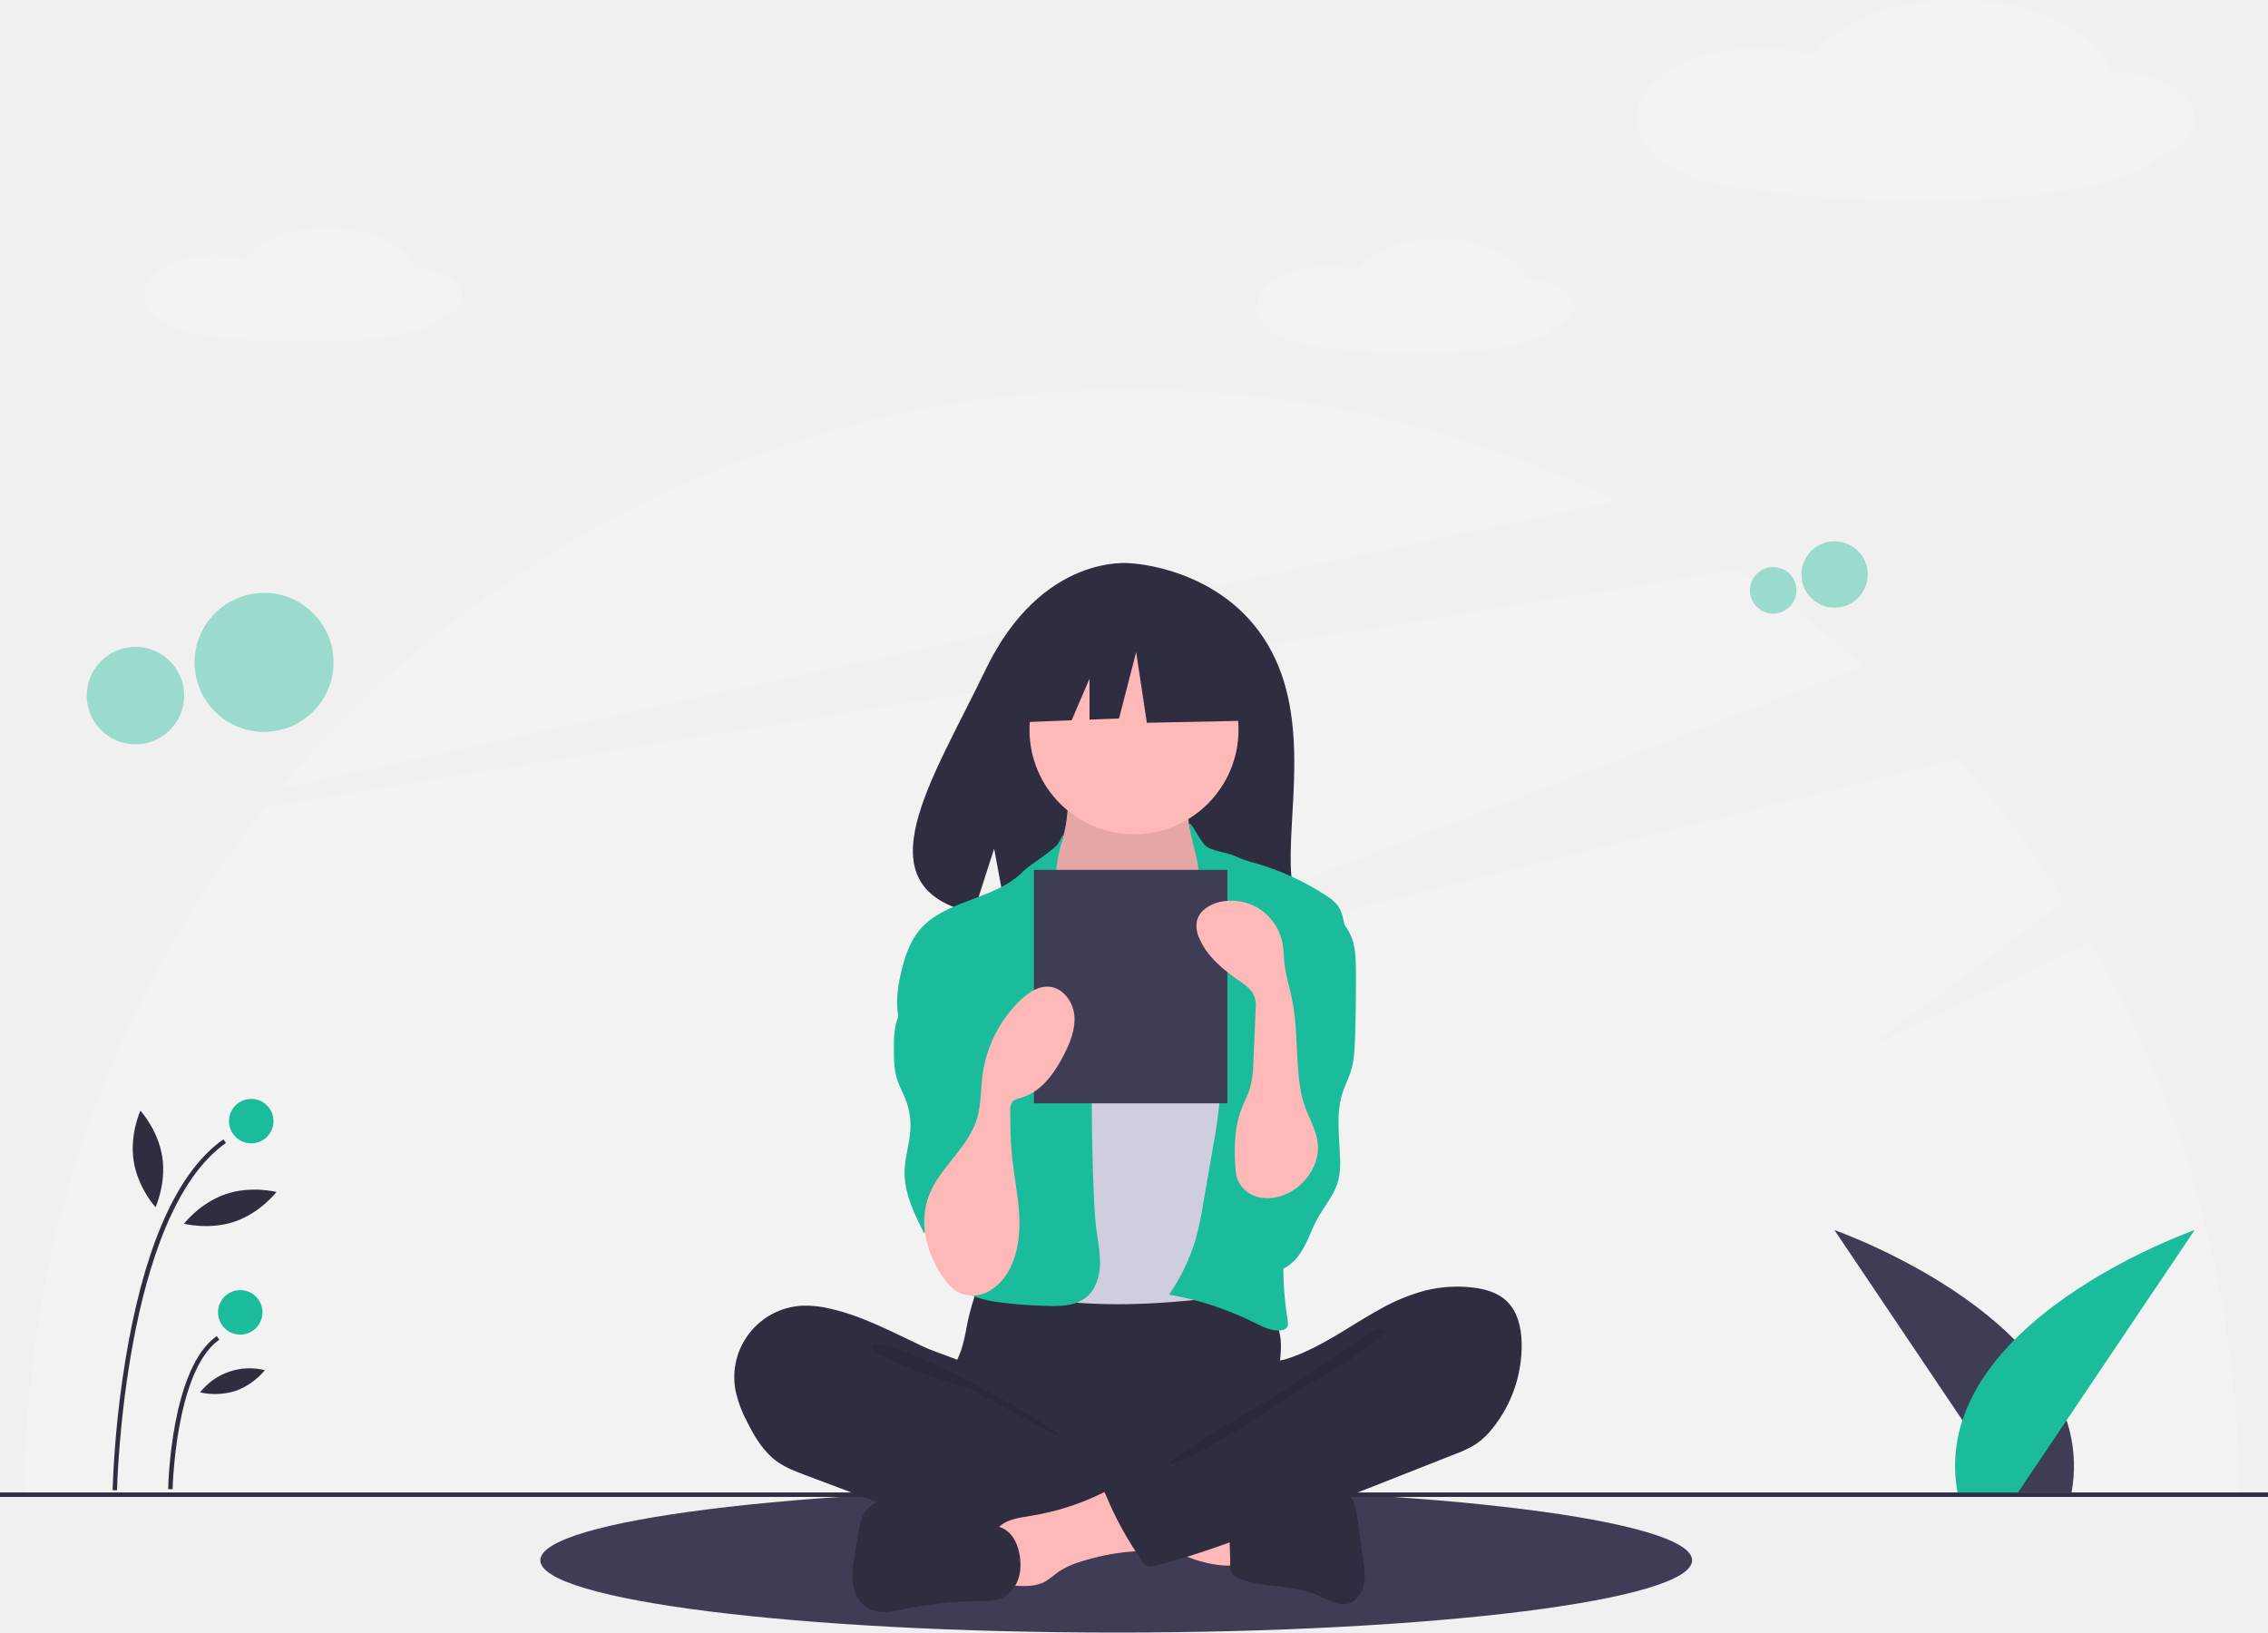
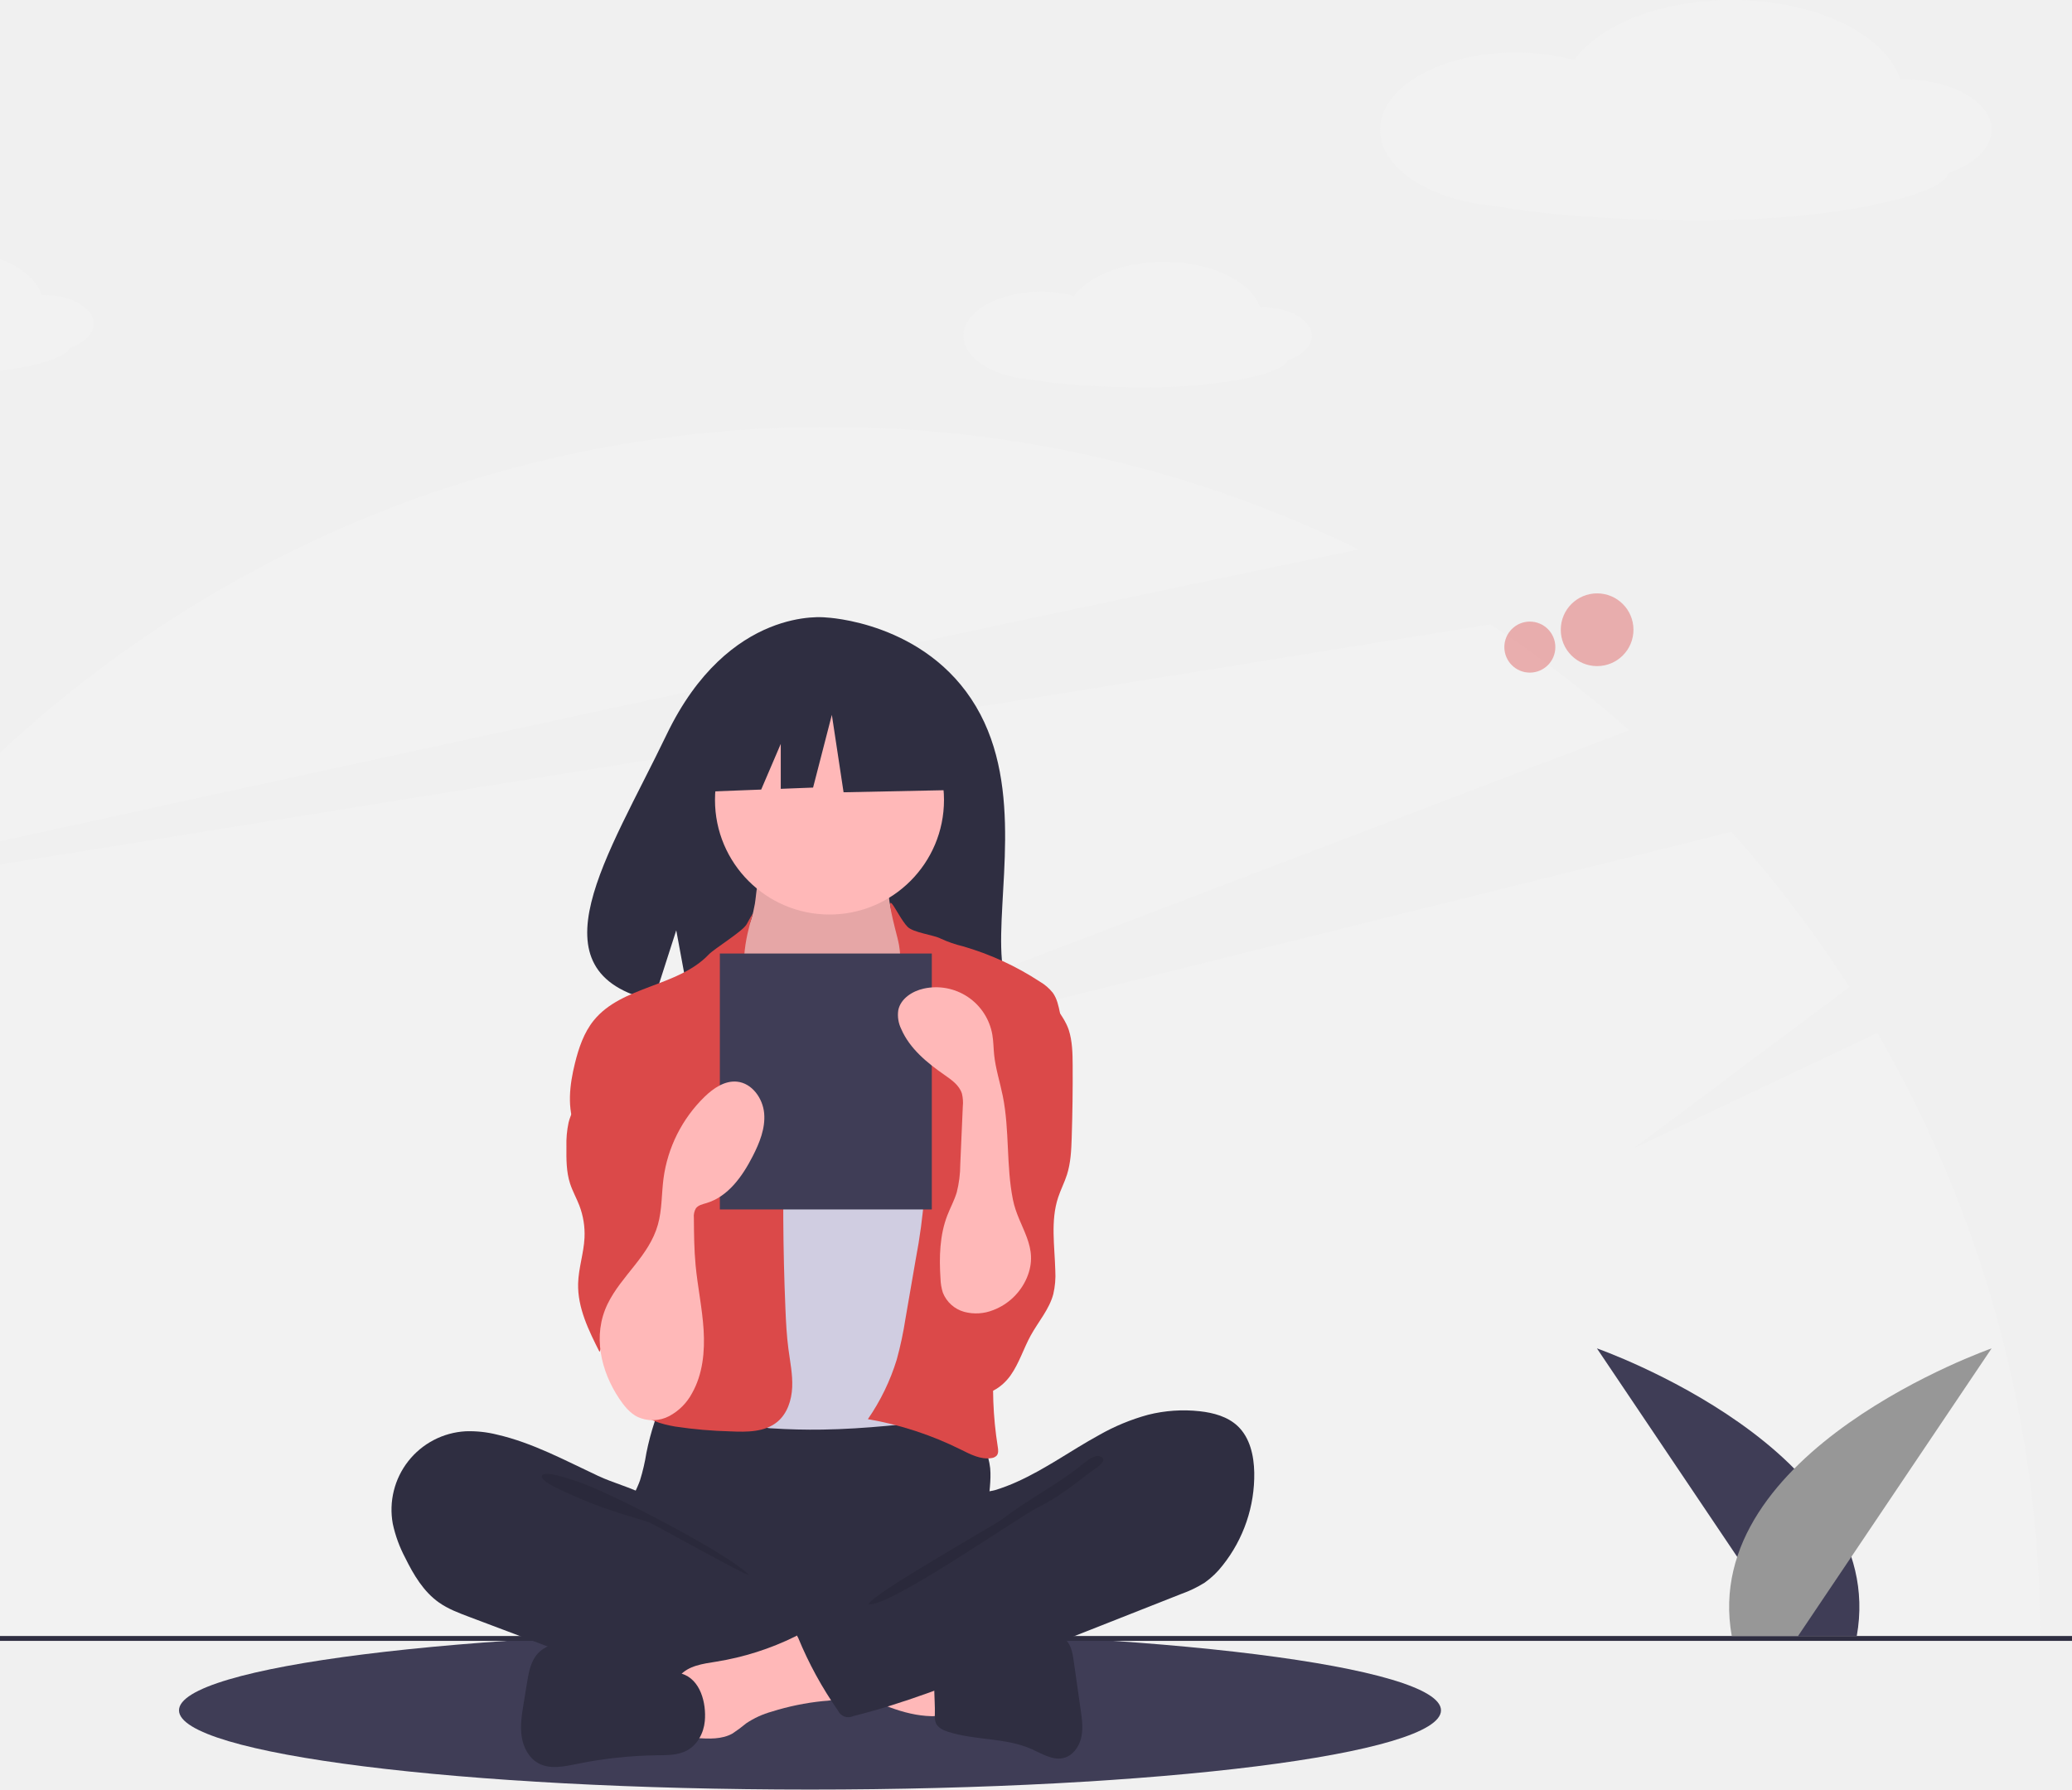
- <svg xmlns="http://www.w3.org/2000/svg" id="a5ea60a6-7e3a-43b2-b481-a6d571d01698" data-name="Layer 1" width="1020" height="734.196" viewBox="0 0 1020 734.196">
-   <ellipse cx="502" cy="701.696" rx="259" ry="32.5" fill="#3f3d56" />
-   <path d="M1030.125,506.711,930,554.098l88.615-66.262a500.057,500.057,0,0,0-48.384-63.668L536,532.098,928.233,382.475a499.98,499.98,0,0,0-56.958-43.414L209.609,445.637a495.88,495.88,0,0,0-108.603,309.461h995.987A495.613,495.613,0,0,0,1030.125,506.711Z" transform="translate(-90 -82.90193)" fill="#f2f2f2" />
-   <path d="M817.123,308.293A495.972,495.972,0,0,0,599,258.098c-153.83,0-291.361,69.753-382.71,179.349C372.716,403.172,645.067,343.841,817.123,308.293Z" transform="translate(-90 -82.90193)" fill="#f2f2f2" />
-   <circle cx="825.08" cy="258.36" r="14.92" fill="#1abc9c" opacity="0.4" />
-   <circle cx="797.466" cy="265.486" r="10.466" fill="#1abc9c" opacity="0.4" />
-   <circle cx="118.752" cy="297.898" r="31.248" fill="#1abc9c" opacity="0.4" />
-   <circle cx="60.92" cy="312.822" r="21.92" fill="#1abc9c" opacity="0.4" />
-   <rect y="671.196" width="1020" height="2" fill="#2f2e41" />
-   <path d="M994.441,754.098,915,636.098s120.307,42,106.654,118Z" transform="translate(-90 -82.90193)" fill="#3f3d56" />
-   <path d="M997.559,754.098l79.441-118s-120.307,42-106.654,118Z" transform="translate(-90 -82.90193)" fill="#1abc9c" />
-   <path d="M298,215.673c0-6.497-9.264-11.764-20.691-11.764-.226,0-.45.006-.674.01-3.447-10.567-19.743-18.57-39.329-18.57-16.664,0-30.946,5.793-36.96,14.03a52.407,52.407,0,0,0-13.619-1.744C169.205,197.635,155,205.711,155,215.673c0,9.049,11.722,16.541,27.004,17.838,11.105,2.03,28.45,3.337,47.945,3.337,33.097,0,57.314-6.313,57.921-11.059C293.934,223.737,298,219.976,298,215.673Z" transform="translate(-90 -82.90193)" fill="#f2f2f2" />
-   <path d="M798,220.673c0-6.497-9.264-11.764-20.691-11.764-.226,0-.45.006-.674.01-3.447-10.567-19.743-18.57-39.329-18.57-16.664,0-30.946,5.793-36.96,14.03a52.407,52.407,0,0,0-13.619-1.744C669.205,202.635,655,210.711,655,220.673c0,9.049,11.722,16.541,27.004,17.838,11.105,2.03,28.45,3.337,47.945,3.337,33.097,0,57.314-6.313,57.921-11.059C793.934,228.737,798,224.976,798,220.673Z" transform="translate(-90 -82.90193)" fill="#f2f2f2" />
-   <path d="M1077,136.128c0-11.404-16.26-20.648-36.318-20.648-.397,0-.79.01-1.184.017-6.051-18.548-34.654-32.595-69.032-32.595-29.249,0-54.318,10.169-64.874,24.626a91.987,91.987,0,0,0-23.904-3.061c-30.756,0-55.688,14.175-55.688,31.66,0,15.884,20.575,29.033,47.398,31.309,19.491,3.564,49.937,5.857,84.155,5.857,58.093,0,100.6-11.082,101.666-19.411C1069.864,150.283,1077,143.681,1077,136.128Z" transform="translate(-90 -82.90193)" fill="#f2f2f2" />
-   <path d="M660.17,372.809c-20.685-34.951-61.607-36.579-61.607-36.579s-39.877-5.099-65.458,48.131c-23.843,49.615-56.75,97.519-5.298,109.133l9.294-28.927,5.756,31.08a201.319,201.319,0,0,0,22.015.376c55.101-1.779,107.577.52,105.888-19.252C668.512,450.487,680.073,406.439,660.17,372.809Z" transform="translate(-90 -82.90193)" fill="#2f2e41" />
-   <path d="M524.869,678.888a81.592,81.592,0,0,1-2.639,11.359c-1.294,3.64-3.293,7.006-4.476,10.683-3.772,11.721,1.457,24.79,9.81,33.838a55.217,55.217,0,0,0,26.921,15.986c7.535,1.895,15.37,2.168,23.135,2.431,21.503.729,43.559,1.382,63.934-5.529a111.082,111.082,0,0,0,18.575-8.438,13.907,13.907,0,0,0,4.82-3.795c1.554-2.212,1.753-5.082,1.739-7.785-.046-9.116-1.894-18.185-1.455-27.29.243-5.043,1.187-10.083.722-15.11a27.876,27.876,0,0,0-21.304-24.012c-5.78-1.241-11.775-.565-17.66.001a450.263,450.263,0,0,1-45.96,2.055c-15.679-.1-31.26-2.493-46.861-2.743-4.614-.074-4.52,1.348-5.989,5.813A108.767,108.767,0,0,0,524.869,678.888Z" transform="translate(-90 -82.90193)" fill="#2f2e41" />
-   <path d="M569.364,453.802c-.753,3.945-1.568,8.034-3.939,11.277-2.728,3.73-7.175,5.861-10.109,9.431-4.417,5.373-4.67,12.934-4.689,19.89-.017,6.408.113,13.242,3.687,18.561,2.319,3.452,5.848,5.872,9.296,8.196,13.4,9.031,27.881,18.223,44.037,18.521,6.694.123,13.872-1.605,18.277-6.648a27.442,27.442,0,0,0,4.425-7.895,104.835,104.835,0,0,0,7.421-31.915c.368-5.157.333-10.464-1.413-15.331-1.963-5.472-5.931-9.975-8.554-15.163a33.757,33.757,0,0,1-3.249-19.976,2.156,2.156,0,0,0-.114-1.448,2.109,2.109,0,0,0-1.738-.704l-32.036-2.306a69.713,69.713,0,0,1-8.895-1.018c-1.727-.351-6.288-2.804-7.935-2.152C570.788,436.331,569.988,450.531,569.364,453.802Z" transform="translate(-90 -82.90193)" fill="#ffb8b8" />
-   <path d="M569.364,453.802c-.753,3.945-1.568,8.034-3.939,11.277-2.728,3.73-7.175,5.861-10.109,9.431-4.417,5.373-4.67,12.934-4.689,19.89-.017,6.408.113,13.242,3.687,18.561,2.319,3.452,5.848,5.872,9.296,8.196,13.4,9.031,27.881,18.223,44.037,18.521,6.694.123,13.872-1.605,18.277-6.648a27.442,27.442,0,0,0,4.425-7.895,104.835,104.835,0,0,0,7.421-31.915c.368-5.157.333-10.464-1.413-15.331-1.963-5.472-5.931-9.975-8.554-15.163a33.757,33.757,0,0,1-3.249-19.976,2.156,2.156,0,0,0-.114-1.448,2.109,2.109,0,0,0-1.738-.704l-32.036-2.306a69.713,69.713,0,0,1-8.895-1.018c-1.727-.351-6.288-2.804-7.935-2.152C570.788,436.331,569.988,450.531,569.364,453.802Z" transform="translate(-90 -82.90193)" opacity="0.1" />
-   <circle cx="510" cy="328.196" r="47" fill="#ffb8b8" />
-   <path d="M575.956,516.367c2.45,2.56,5.045,5.096,8.255,6.597a25.94,25.94,0,0,0,10.313,1.964c8.472.238,17.657-1.314,23.55-7.405,7.597-7.852,7.347-20.515,13.302-29.675a6.61,6.61,0,0,1,1.919-2.099,6.22,6.22,0,0,1,3.264-.75c7.521-.07,14.072,4.808,19.985,9.456,2.649,2.082,5.363,4.24,7.034,7.166a24.287,24.287,0,0,1,2.372,7.264c2.934,14.323,3.884,28.968,4.827,43.558.521,8.059,1.042,16.125,1.003,24.201-.128,26.605-6.312,52.766-12.461,78.651-.792,3.335-1.877,7.063-4.91,8.661a12.107,12.107,0,0,1-4.284,1.046c-17.613,2.069-35.263,4.14-52.996,4.413q-10.38.16-20.751-.503a11.178,11.178,0,0,1-3.496-.609,9.858,9.858,0,0,1-3.811-3.236c-9.592-12.087-10.158-28.797-10.097-44.227q.225-56.588,4.044-113.085c.21-3.109.256-6.884-1.984-9.33C565.07,504.881,570.68,510.852,575.956,516.367Z" transform="translate(-90 -82.90193)" fill="#d0cde1" />
-   <path d="M566,462.098c-1.587,2.873-13.291,10.009-15.55,12.39-12.624,13.306-35.664,12.807-47.209,27.059-4.062,5.014-6.172,11.315-7.725,17.578-2.195,8.859-3.367,18.52.31,26.874,3.539,8.038,10.988,13.594,16.045,20.774,5.553,7.883,8.05,17.455,10.442,26.796,1.767,6.897,3.548,13.965,2.86,21.051-.782,8.057-4.681,15.435-6.983,23.195s-2.699,17.004,2.623,23.103c3.91,4.481,10.044,6.257,15.906,7.256a182.744,182.744,0,0,0,22.672,1.974c6.702.296,14.089.354,19.241-3.943,4.065-3.39,5.832-8.891,6.061-14.179s-.872-10.53-1.561-15.778c-.714-5.44-.989-10.928-1.219-16.411q-1.546-36.898-.422-73.843c.156-5.125.345-10.313-.747-15.323-1.437-6.589-4.998-12.477-7.969-18.531-5.898-12.016-8.687-23.689-7.775-37.044C565.9,461.916,571.649,451.873,566,462.098Z" transform="translate(-90 -82.90193)" fill="#1abc9c" />
-   <path d="M632,463.098c2.418,2.485,10.634,3.304,13.71,4.905a48.036,48.036,0,0,0,9.012,3.12,117,117,0,0,1,31.66,14.531,19.214,19.214,0,0,1,5.294,4.573c1.721,2.394,2.345,5.381,2.929,8.27,1.506,7.46,3.02,15.01,2.681,22.613-.359,8.071-2.79,15.887-5.202,23.597L683.072,573.517c-6.726,21.504-13.495,43.22-15.388,65.672A154.477,154.477,0,0,0,669.071,676.488c.198,1.24.364,2.661-.455,3.613a3.558,3.558,0,0,1-2.207,1.015c-4.349.68-8.558-1.538-12.499-3.5a138.41,138.41,0,0,0-38.155-12.485,88.702,88.702,0,0,0,11.851-24.43,147.852,147.852,0,0,0,3.581-16.801l4.192-24.245a238.239,238.239,0,0,0,3.596-26.811,33.564,33.564,0,0,0-.583-10.1,48.995,48.995,0,0,0-3.829-9.108c-6.909-14.371-10.15-30.77-7.432-46.481,1.19-6.876,3.501-13.761,2.537-20.672-.927-6.645.036-11.809-1.668-18.385C621,441.098,627.451,458.423,632,463.098Z" transform="translate(-90 -82.90193)" fill="#1abc9c" />
-   <path d="M503.121,524.268c-3.15,6.536-8.415,12.104-10.207,19.134a41.802,41.802,0,0,0-.89,10c-.042,5.06-.07,10.222,1.484,15.037,1,3.1,2.628,5.959,3.8,8.999a32.628,32.628,0,0,1,2.137,13.331c-.316,6.296-2.455,12.407-2.622,18.708-.263,9.909,4.32,19.225,8.793,28.071a20.636,20.636,0,0,1,29.996-9.82c1.18-1.09,1.306-2.879,1.352-4.484q.496-17.244.957-34.49c.484-17.781.945-35.799-3.145-53.11-1.847-7.816-4.72-15.601-9.988-21.664-2.774-3.192-12.19-11.6-16.743-8.024-2.048,1.608-1.569,5.986-1.894,8.202A34.798,34.798,0,0,1,503.121,524.268Z" transform="translate(-90 -82.90193)" fill="#1abc9c" />
-   <path d="M698.206,505.434c1.49,4.639,1.579,9.595,1.608,14.467q.091,14.907-.395,29.811c-.166,5.086-.394,10.243-1.936,15.093-1.017,3.198-2.587,6.198-3.637,9.385-3.148,9.553-1.428,19.914-1.158,29.969a34.052,34.052,0,0,1-.825,9.694c-1.661,6.233-6.126,11.27-9.242,16.918-2.959,5.364-4.745,11.377-8.28,16.381s-9.653,8.969-15.584,7.433c-4.494-1.164-7.687-5.141-9.895-9.224a45.244,45.244,0,0,1-4.678-29.348c2.217-12.204,9.386-23.03,11.971-35.161,3.55-16.659-1.845-33.849-1.685-50.881a24.594,24.594,0,0,1,1.072-7.887c1.356-3.89,4.268-6.997,6.959-10.117a127.737,127.737,0,0,0,9.353-12.274c1.926-2.873,4.542-10.261,7.957-10.875C687.435,487.446,696.315,499.544,698.206,505.434Z" transform="translate(-90 -82.90193)" fill="#1abc9c" />
-   <path d="M463.56,671.479a46.391,46.391,0,0,0-12.905-1.372,32.208,32.208,0,0,0-29.902,37.969,54.098,54.098,0,0,0,5.114,13.973c3.422,6.945,7.527,13.875,13.863,18.325,3.706,2.604,7.996,4.227,12.234,5.824l33.369,12.571c4.909,1.849,9.819,3.699,14.776,5.414a289.019,289.019,0,0,0,77.177,15.343c8.012.477,16.146.61,23.963-1.214,1.855-.433,3.834-1.078,4.908-2.651a8.405,8.405,0,0,0,1.097-3.622l2.053-14.375c.289-2.024.567-4.154-.175-6.06-.941-2.416-3.298-3.936-5.546-5.227-21.938-12.6-47.552-19.551-66.017-36.844-4.347-4.071-7.985-10.524-13.266-13.29-5.989-3.136-13.043-4.926-19.233-7.815C491.534,682.11,478.228,674.851,463.56,671.479Z" transform="translate(-90 -82.90193)" fill="#2f2e41" />
-   <path d="M496.874,690.858C508.669,694.554,558.465,720.158,567,729.098c-1.144.412-39.961-21.341-41.126-21.691-10.588-3.178-21.234-6.376-31.288-11.026-2.023-.935-13.141-5.333-12.637-7.885C482.517,685.616,494.78,690.202,496.874,690.858Z" transform="translate(-90 -82.90193)" opacity="0.1" />
-   <path d="M644.017,786.98a2.771,2.771,0,0,0,1.87-.55,2.888,2.888,0,0,0,.584-2.152q-.027-9.792-.055-19.583c-5.631-2.683-11.931-3.543-18.114-4.37l-28.849-3.856c.663.089-4.511,12.425-3.717,14.072,1.398,2.903,12.083,5.476,15.098,6.846C621.318,782.153,632.211,787.391,644.017,786.98Z" transform="translate(-90 -82.90193)" fill="#ffb8b8" />
-   <path d="M553.505,764.627c-5.447.868-11.526,1.634-15.054,5.875-4.473,5.377-2.569,13.393-.435,20.054a8.635,8.635,0,0,0,1.856,3.649c1.456,1.437,3.688,1.647,5.73,1.776,4.967.315,10.254.561,14.594-1.876a63.966,63.966,0,0,0,5.669-4.214,36.348,36.348,0,0,1,10.423-4.765,105.401,105.401,0,0,1,20.923-4.312,32.541,32.541,0,0,0,8.242-1.453c2.619-.986,5.044-2.943,5.805-5.636,1.005-3.559-1.063-7.187-3.047-10.308-2.471-3.888-5.089-7.982-8.774-10.844-5.375-4.176-8.034-.97-13.449,1.702A114.108,114.108,0,0,1,553.505,764.627Z" transform="translate(-90 -82.90193)" fill="#ffb8b8" />
-   <path d="M539.271,769.534l-34.586-10.222c-4.206-1.243-8.484-2.497-12.871-2.494s-8.975,1.441-11.82,4.78c-2.682,3.148-3.449,7.45-4.118,11.53l-1.43,8.729c-.727,4.436-1.455,8.958-.801,13.405s2.925,8.891,6.871,11.044c4.786,2.611,10.652,1.336,15.993.244a174.121,174.121,0,0,1,32.775-3.515c4.14-.05,8.482.002,12.14-1.936,4.348-2.305,6.95-7.177,7.397-12.078C549.502,781.563,547.017,771.823,539.271,769.534Z" transform="translate(-90 -82.90193)" fill="#2f2e41" />
-   <path d="M657.612,760.625c4.484-.786,8.44-3.334,12.737-4.838,6.047-2.117,12.6-2.117,19.007-2.094,2.352.009,4.857.061,6.814,1.365,2.822,1.879,3.545,5.639,4.025,8.995l2.895,20.25c.545,3.809,1.086,7.719.237,11.472s-3.407,7.37-7.131,8.338c-4.523,1.176-8.956-1.713-13.226-3.611-10.673-4.743-23.079-3.531-34.208-7.076-2.065-.658-4.277-1.664-5.12-3.661a8.33,8.33,0,0,1-.398-3.499c.191-6.509-1.182-15.397.777-21.617C645.784,759.054,652.608,760.625,657.612,760.625Z" transform="translate(-90 -82.90193)" fill="#2f2e41" />
-   <path d="M730.803,663.329a60.059,60.059,0,0,1,21.157-1.446c5.656.623,11.484,2.197,15.613,6.112,5.026,4.765,6.641,12.134,6.776,19.059a59.543,59.543,0,0,1-12.942,38.027,34.504,34.504,0,0,1-7.399,7.123,48.703,48.703,0,0,1-9.627,4.639l-74.728,29.475c-19.659,7.754-39.388,15.531-59.894,20.643a4.668,4.668,0,0,1-6.281-2.277,154.819,154.819,0,0,1-16.378-29.96,2.019,2.019,0,0,1,.892-3.183l52.856-30.369c3.786-2.175,7.614-4.382,10.758-7.412a26.708,26.708,0,0,0,5.523-7.689c1.096-2.288,1.198-7.689,2.597-9.38,1.37-1.656,6.057-1.788,8.222-2.44a74.607,74.607,0,0,0,8.951-3.384c11.823-5.289,22.352-12.975,33.686-19.168A86.433,86.433,0,0,1,730.803,663.329Z" transform="translate(-90 -82.90193)" fill="#2f2e41" />
-   <path d="M700.839,686.008C691.758,692.829,680,699.098,671,706.098c-3.072,2.389-54.276,31.177-55,35,8.396,1.415,61.883-36.003,69.536-39.737s14.436-8.999,21.158-14.225c1.713-1.332,8.973-5.336,4.055-6.824C707.979,679.474,702.884,684.645,700.839,686.008Z" transform="translate(-90 -82.90193)" opacity="0.1" />
-   <polygon points="561.025 286.538 520.595 265.361 464.764 274.024 453.212 325.043 481.967 323.937 490 305.193 490 323.628 503.268 323.117 510.969 293.277 515.782 325.043 562.95 324.08 561.025 286.538" fill="#2f2e41" />
-   <rect x="465" y="391.196" width="87" height="105" fill="#3f3d56" />
-   <path d="M513.699,656.721c1.998,2.982,4.338,5.899,7.547,7.508a14.758,14.758,0,0,0,12.973-.348,22.835,22.835,0,0,0,9.362-9.387c4.394-7.759,5.304-17.043,4.756-25.943s-2.449-17.663-3.29-26.54c-.611-6.453-.661-12.944-.71-19.426a6.46,6.46,0,0,1,.816-3.929c.973-1.329,2.755-1.695,4.334-2.164,8.868-2.635,14.754-10.947,18.974-19.179,2.818-5.497,5.268-11.506,4.725-17.659s-4.966-12.352-11.112-12.98c-5.066-.518-9.744,2.7-13.399,6.247a57.455,57.455,0,0,0-16.823,33.62c-.802,6.256-.572,12.683-2.274,18.757-3.633,12.969-15.002,20.92-20.667,32.59C502.668,630.745,506.114,645.343,513.699,656.721Z" transform="translate(-90 -82.90193)" fill="#ffb8b8" />
-   <path d="M680.992,607.175a24.509,24.509,0,0,1-13.744,13.207,18.983,18.983,0,0,1-11.948.732,13.249,13.249,0,0,1-8.753-7.829,21.09,21.09,0,0,1-.986-5.881c-.569-8.746-.349-17.758,2.828-25.926,1.225-3.15,2.877-6.138,3.844-9.377a47.028,47.028,0,0,0,1.448-11.444l1.044-23.862a15.53,15.53,0,0,0-.354-5.174c-1.042-3.453-4.269-5.697-7.229-7.756-7.151-4.973-14.217-10.775-17.682-18.766a13.162,13.162,0,0,1-1.222-7.773c.977-4.738,5.759-7.806,10.485-8.839a23.454,23.454,0,0,1,28.118,18.9c.468,2.693.461,5.444.735,8.163.581,5.769,2.412,11.329,3.558,17.013,2.822,14,1.36,28.471,4.15,42.468C677.616,586.733,686.414,594.369,680.992,607.175Z" transform="translate(-90 -82.90193)" fill="#ffb8b8" />
-   <path d="M142.631,753.118l-2-.039a463.835,463.835,0,0,1,7.1-66.287c8.648-46.881,23.029-77.67,42.743-91.512l1.148,1.637C145.57,629.25,142.654,751.882,142.631,753.118Z" transform="translate(-90 -82.90193)" fill="#2f2e41" />
-   <path d="M167.631,752.639l-2-.039c.043-2.215,1.293-54.414,21.843-68.842l1.148,1.637C168.901,699.241,167.641,752.107,167.631,752.639Z" transform="translate(-90 -82.90193)" fill="#2f2e41" />
-   <circle cx="113" cy="504.196" r="10" fill="#1abc9c" />
-   <circle cx="108.048" cy="590.196" r="10" fill="#1abc9c" />
-   <path d="M162.97,603.093c1.879,12.004-3.019,22.741-3.019,22.741s-7.945-8.726-9.825-20.73,3.019-22.741,3.019-22.741S161.09,591.089,162.97,603.093Z" transform="translate(-90 -82.90193)" fill="#2f2e41" />
-   <path d="M195.657,632.246c-11.493,3.942-22.919.99-22.919.99s7.208-9.344,18.701-13.286,22.919-.99,22.919-.99S207.15,628.304,195.657,632.246Z" transform="translate(-90 -82.90193)" fill="#2f2e41" />
-   <path d="M196.026,708.408a31.134,31.134,0,0,1-16.064.694,28.374,28.374,0,0,1,29.172-10.006A31.134,31.134,0,0,1,196.026,708.408Z" transform="translate(-90 -82.90193)" fill="#2f2e41" />
+ <svg xmlns="http://www.w3.org/2000/svg" width="301" height="260" viewBox="0 0 301 260" fill="none">
+   <g clip-path="url(#clip0)">
+     <path d="M117.669 260C168.294 260 209.334 254.847 209.334 248.491C209.334 242.134 168.294 236.981 117.669 236.981C67.043 236.981 26.003 242.134 26.003 248.491C26.003 254.847 67.043 260 117.669 260Z" fill="#3F3D56" />
+     <path d="M272.731 150.083L237.294 166.864L268.657 143.399C263.56 135.438 257.833 127.898 251.533 120.852L97.849 159.073L236.669 106.087C230.325 100.487 223.589 95.349 216.51 90.713L-17.668 128.455C-42.531 159.565 -56.085 198.209 -56.105 238.044H296.397C296.383 207.15 288.219 176.808 272.731 150.083Z" fill="#F2F2F2" />
+     <path d="M197.345 79.818C173.302 68.084 146.897 62.004 120.146 62.042C65.703 62.042 17.027 86.744 -15.303 125.555C40.059 113.417 136.45 92.406 197.345 79.818Z" fill="#F2F2F2" />
+     <path opacity="0.4" d="M232.013 96.776C234.93 96.776 237.294 94.411 237.294 91.493C237.294 88.575 234.93 86.209 232.013 86.209C229.097 86.209 226.733 88.575 226.733 91.493C226.733 94.411 229.097 96.776 232.013 96.776Z" fill="#DB4949" />
+     <path opacity="0.4" d="M222.24 97.722C224.286 97.722 225.945 96.063 225.945 94.016C225.945 91.969 224.286 90.31 222.24 90.31C220.195 90.31 218.536 91.969 218.536 94.016C218.536 96.063 220.195 97.722 222.24 97.722Z" fill="#DB4949" />
+     <path d="M301 237.69H-60V238.399H301V237.69Z" fill="#2F2E41" />
+     <path d="M260.101 237.691L231.985 195.903C231.985 195.903 274.565 210.777 269.732 237.691H260.101Z" fill="#3F3D56" />
+     <path d="M261.205 237.691L289.321 195.903C289.321 195.903 246.741 210.777 251.574 237.691H261.205Z" fill="#979797" />
+     <path d="M13.616 47.018C13.616 44.717 10.337 42.852 6.293 42.852C6.213 42.852 6.133 42.854 6.054 42.855C4.834 39.113 -0.934 36.279 -7.865 36.279C-13.763 36.279 -18.818 38.331 -20.946 41.248C-22.519 40.831 -24.14 40.624 -25.766 40.63C-31.968 40.63 -36.995 43.49 -36.995 47.018C-36.995 50.222 -32.846 52.875 -27.438 53.335C-23.508 54.054 -17.369 54.516 -10.469 54.516C1.244 54.516 9.815 52.281 10.03 50.6C12.177 49.874 13.616 48.542 13.616 47.018Z" fill="#F2F2F2" />
+     <path d="M190.577 48.788C190.577 46.488 187.298 44.623 183.253 44.623C183.173 44.623 183.094 44.624 183.015 44.626C181.795 40.884 176.027 38.05 169.096 38.05C163.198 38.05 158.143 40.101 156.015 43.018C154.442 42.602 152.821 42.394 151.195 42.401C144.993 42.401 139.966 45.261 139.966 48.788C139.966 51.993 144.114 54.646 149.523 55.105C153.453 55.824 159.592 56.287 166.492 56.287C178.205 56.287 186.776 54.051 186.991 52.371C189.138 51.644 190.577 50.312 190.577 48.788Z" fill="#F2F2F2" />
+     <path d="M289.321 18.849C289.321 14.81 283.566 11.537 276.467 11.537C276.326 11.537 276.187 11.54 276.048 11.543C273.906 4.974 263.783 0 251.616 0C241.264 0 232.392 3.601 228.656 8.721C225.895 7.99 223.051 7.626 220.196 7.637C209.31 7.637 200.486 12.657 200.486 18.849C200.486 24.474 207.768 29.13 217.261 29.936C224.16 31.198 234.935 32.011 247.046 32.011C267.606 32.011 282.65 28.086 283.028 25.136C286.795 23.862 289.321 21.523 289.321 18.849Z" fill="#F2F2F2" />
+     <path d="M141.795 102.665C134.475 90.288 119.991 89.711 119.991 89.711C119.991 89.711 105.878 87.905 96.824 106.755C88.386 124.325 76.739 141.289 94.949 145.403L98.239 135.159L100.276 146.165C102.868 146.352 105.47 146.396 108.067 146.298C127.569 145.668 146.141 146.483 145.543 139.481C144.748 130.172 148.839 114.574 141.795 102.665Z" fill="#2F2E41" />
+     <path d="M93.909 211.056C93.694 212.417 93.382 213.761 92.975 215.078C92.517 216.367 91.81 217.559 91.391 218.861C90.056 223.012 91.907 227.64 94.863 230.844C97.427 233.611 100.736 235.577 104.391 236.505C107.058 237.176 109.831 237.273 112.579 237.366C120.19 237.624 127.996 237.855 135.207 235.408C137.485 234.616 139.686 233.616 141.781 232.42C142.442 232.105 143.025 231.645 143.487 231.076C144.037 230.292 144.107 229.276 144.102 228.319C144.086 225.091 143.432 221.879 143.587 218.655C143.673 216.869 144.007 215.084 143.843 213.304C143.615 211.282 142.769 209.379 141.419 207.857C140.069 206.335 138.282 205.267 136.303 204.8C134.257 204.361 132.136 204.6 130.053 204.801C124.647 205.321 119.218 205.563 113.787 205.529C108.238 205.493 102.723 204.646 97.202 204.557C95.569 204.531 95.602 205.035 95.082 206.616C94.603 208.071 94.212 209.554 93.909 211.056Z" fill="#2F2E41" />
+     <path d="M109.657 131.346C109.39 132.743 109.102 134.191 108.263 135.339C107.298 136.66 105.724 137.415 104.685 138.679C103.122 140.582 103.032 143.26 103.026 145.723C103.02 147.992 103.066 150.412 104.331 152.296C105.151 153.518 106.4 154.375 107.621 155.198C112.363 158.396 117.488 161.651 123.206 161.757C125.576 161.801 128.116 161.188 129.675 159.403C130.348 158.564 130.877 157.619 131.241 156.607C132.703 153.001 133.589 149.187 133.867 145.305C133.998 143.479 133.985 141.599 133.367 139.876C132.673 137.938 131.268 136.344 130.34 134.506C129.243 132.321 128.841 129.852 129.19 127.432C129.236 127.262 129.222 127.081 129.15 126.92C129.073 126.833 128.978 126.766 128.871 126.723C128.765 126.68 128.649 126.662 128.535 126.67L117.196 125.854C116.14 125.801 115.089 125.681 114.048 125.493C113.437 125.369 111.823 124.5 111.24 124.731C110.161 125.159 109.878 130.187 109.657 131.346Z" fill="#FFB8B8" />
+     <path opacity="0.1" d="M109.657 131.346C109.39 132.743 109.102 134.191 108.263 135.339C107.298 136.66 105.724 137.415 104.685 138.679C103.122 140.582 103.032 143.26 103.026 145.723C103.02 147.992 103.066 150.412 104.331 152.296C105.151 153.518 106.4 154.375 107.621 155.198C112.363 158.396 117.488 161.651 123.206 161.757C125.576 161.801 128.116 161.188 129.675 159.403C130.348 158.564 130.877 157.619 131.241 156.607C132.703 153.001 133.589 149.187 133.867 145.305C133.998 143.479 133.985 141.599 133.367 139.876C132.673 137.938 131.268 136.344 130.34 134.506C129.243 132.321 128.841 129.852 129.19 127.432C129.236 127.262 129.222 127.081 129.15 126.92C129.073 126.833 128.978 126.766 128.871 126.723C128.765 126.68 128.649 126.662 128.535 126.67L117.196 125.854C116.14 125.801 115.089 125.681 114.048 125.493C113.437 125.369 111.823 124.5 111.24 124.731C110.161 125.159 109.878 130.187 109.657 131.346Z" fill="black" />
+     <path d="M120.5 132.868C129.687 132.868 137.134 125.416 137.134 116.224C137.134 107.032 129.687 99.58 120.5 99.58C111.313 99.58 103.866 107.032 103.866 116.224C103.866 125.416 111.313 132.868 120.5 132.868Z" fill="#FFB8B8" />
+     <path d="M111.99 153.503C112.857 154.409 113.776 155.307 114.912 155.839C116.068 156.317 117.311 156.554 118.562 156.534C121.56 156.618 124.811 156.069 126.897 153.912C129.586 151.131 129.497 146.647 131.605 143.403C131.775 143.109 132.006 142.855 132.284 142.66C132.637 142.467 133.037 142.375 133.439 142.394C136.101 142.369 138.419 144.096 140.512 145.743C141.45 146.48 142.41 147.244 143.002 148.28C143.415 149.088 143.699 149.956 143.841 150.853C144.88 155.925 145.216 161.111 145.55 166.278C145.734 169.132 145.919 171.988 145.905 174.848C145.86 184.27 143.671 193.534 141.495 202.701C141.214 203.882 140.83 205.202 139.757 205.768C139.278 205.983 138.764 206.109 138.241 206.138C132.007 206.871 125.76 207.604 119.484 207.701C117.035 207.739 114.587 207.679 112.14 207.523C111.719 207.517 111.301 207.445 110.903 207.307C110.362 207.047 109.898 206.653 109.554 206.161C106.16 201.881 105.959 195.963 105.981 190.499C106.034 177.14 106.511 163.791 107.412 150.452C107.486 149.352 107.503 148.014 106.71 147.148C108.137 149.435 110.123 151.55 111.99 153.503Z" fill="#D0CDE1" />
+     <path d="M108.466 134.284C107.905 135.302 103.763 137.829 102.963 138.672C98.495 143.384 90.341 143.207 86.255 148.254C84.817 150.03 84.07 152.261 83.521 154.48C82.744 157.617 82.329 161.038 83.63 163.996C84.883 166.843 87.519 168.81 89.309 171.353C91.274 174.145 92.158 177.534 93.005 180.842C93.63 183.285 94.26 185.788 94.017 188.297C93.74 191.15 92.36 193.763 91.546 196.511C90.731 199.26 90.59 202.533 92.474 204.693C93.858 206.28 96.029 206.909 98.104 207.262C100.761 207.662 103.441 207.895 106.128 207.961C108.499 208.066 111.114 208.087 112.937 206.565C114.376 205.365 115.001 203.417 115.082 201.544C115.163 199.671 114.774 197.815 114.53 195.957C114.277 194.03 114.18 192.087 114.099 190.145C113.734 181.434 113.684 172.717 113.949 163.995C114.005 162.18 114.072 160.343 113.685 158.569C113.176 156.235 111.916 154.15 110.864 152.006C108.777 147.751 107.79 143.618 108.113 138.888C108.431 134.22 110.466 130.663 108.466 134.284Z" fill="#DB4949" />
+     <path d="M131.825 134.638C132.681 135.518 135.589 135.808 136.677 136.375C137.701 136.848 138.77 137.219 139.867 137.48C143.838 138.626 147.615 140.361 151.072 142.626C151.791 143.046 152.426 143.595 152.946 144.245C153.555 145.093 153.776 146.151 153.982 147.174C154.515 149.816 155.051 152.49 154.931 155.182C154.804 158.04 153.944 160.808 153.09 163.539L149.901 173.741C147.52 181.356 145.125 189.046 144.455 196.997C144.084 201.404 144.249 205.839 144.946 210.206C145.016 210.645 145.074 211.148 144.785 211.485C144.575 211.693 144.298 211.82 144.004 211.845C142.464 212.085 140.975 211.3 139.58 210.605C135.317 208.483 130.768 206.993 126.076 206.184C127.91 203.533 129.324 200.615 130.27 197.533C130.808 195.576 131.231 193.589 131.538 191.583L133.021 182.997C133.625 179.859 134.05 176.689 134.294 173.502C134.406 172.307 134.337 171.101 134.088 169.926C133.746 168.808 133.292 167.727 132.732 166.7C130.287 161.611 129.14 155.804 130.102 150.24C130.523 147.805 131.341 145.367 131 142.919C130.672 140.566 131.013 138.738 130.41 136.409C127.932 126.847 130.215 132.983 131.825 134.638Z" fill="#DB4949" />
+     <path d="M86.212 156.301C85.098 158.615 83.234 160.587 82.6 163.077C82.353 164.24 82.247 165.429 82.285 166.618C82.27 168.41 82.26 170.238 82.81 171.943C83.164 173.041 83.74 174.054 84.155 175.13C84.733 176.634 84.991 178.242 84.911 179.851C84.799 182.081 84.042 184.245 83.983 186.476C83.89 189.985 85.512 193.284 87.095 196.417C87.493 195.43 88.103 194.542 88.88 193.815C89.657 193.088 90.584 192.539 91.595 192.208C92.606 191.877 93.677 191.771 94.734 191.897C95.79 192.023 96.806 192.379 97.711 192.939C98.129 192.554 98.173 191.92 98.19 191.352C98.307 187.28 98.419 183.209 98.528 179.138C98.7 172.841 98.863 166.46 97.415 160.33C96.761 157.562 95.744 154.805 93.88 152.658C92.898 151.528 89.566 148.55 87.954 149.817C87.23 150.386 87.399 151.936 87.284 152.721C87.111 153.962 86.749 155.169 86.212 156.301Z" fill="#DB4949" />
+     <path d="M155.257 149.63C155.784 151.273 155.816 153.028 155.826 154.754C155.848 158.273 155.801 161.792 155.687 165.311C155.628 167.112 155.547 168.938 155.001 170.655C154.641 171.788 154.086 172.85 153.714 173.979C152.6 177.362 153.209 181.031 153.304 184.592C153.372 185.744 153.273 186.9 153.012 188.025C152.424 190.232 150.844 192.016 149.741 194.016C148.694 195.916 148.062 198.045 146.811 199.817C145.56 201.589 143.394 202.993 141.295 202.449C139.705 202.037 138.575 200.628 137.793 199.183C136.088 196.004 135.504 192.342 136.138 188.789C136.922 184.468 139.459 180.634 140.374 176.338C141.631 170.439 139.721 164.351 139.778 158.32C139.752 157.374 139.88 156.431 140.158 155.527C140.637 154.149 141.668 153.049 142.62 151.944C143.81 150.563 144.916 149.112 145.931 147.597C146.612 146.58 147.538 143.964 148.747 143.746C151.445 143.26 154.588 147.545 155.257 149.63Z" fill="#DB4949" />
+     <path d="M72.211 208.432C70.719 208.057 69.182 207.893 67.644 207.946C66.028 208.036 64.45 208.468 63.015 209.215C61.579 209.962 60.319 211.006 59.318 212.278C58.317 213.55 57.598 215.02 57.209 216.592C56.819 218.163 56.769 219.8 57.061 221.392C57.434 223.117 58.043 224.782 58.871 226.34C60.082 228.8 61.535 231.254 63.777 232.83C65.089 233.752 66.607 234.327 68.107 234.892L79.917 239.344C81.654 239.999 83.392 240.654 85.147 241.261C93.961 244.309 103.151 246.138 112.461 246.694C115.297 246.863 118.176 246.91 120.942 246.264C121.599 246.111 122.299 245.882 122.679 245.325C122.904 244.933 123.037 244.494 123.067 244.043L123.794 238.952C123.896 238.236 123.995 237.481 123.732 236.806C123.399 235.951 122.565 235.413 121.769 234.955C114.005 230.493 104.939 228.032 98.404 221.908C96.865 220.466 95.578 218.181 93.709 217.202C91.589 216.091 89.093 215.457 86.902 214.434C82.112 212.197 77.403 209.626 72.211 208.432Z" fill="#2F2E41" />
+     <path opacity="0.1" d="M84.002 215.295C88.176 216.604 105.8 225.671 108.821 228.837C108.416 228.983 94.678 221.279 94.265 221.155C90.518 220.03 86.75 218.897 83.192 217.251C82.476 216.919 78.541 215.362 78.719 214.458C78.92 213.439 83.261 215.062 84.002 215.295Z" fill="black" />
+     <path d="M136.079 249.334C136.316 249.351 136.551 249.282 136.74 249.139C136.824 249.032 136.885 248.91 136.92 248.779C136.956 248.648 136.965 248.512 136.947 248.377C136.941 246.066 136.934 243.754 136.928 241.442C134.935 240.492 132.705 240.188 130.517 239.895L120.307 238.529C120.542 238.561 118.711 242.929 118.991 243.513C119.486 244.541 123.268 245.452 124.335 245.937C128.045 247.624 131.9 249.479 136.079 249.334Z" fill="#FFB8B8" />
+     <path d="M104.044 241.418C102.116 241.726 99.965 241.997 98.716 243.499C97.133 245.403 97.807 248.241 98.562 250.6C98.675 251.078 98.9 251.521 99.219 251.893C99.734 252.401 100.524 252.476 101.247 252.522C103.005 252.633 104.876 252.72 106.412 251.857C107.108 251.397 107.778 250.899 108.419 250.365C109.551 249.611 110.796 249.041 112.108 248.678C114.518 247.919 116.999 247.407 119.513 247.151C120.503 247.105 121.484 246.933 122.43 246.636C123.357 246.287 124.215 245.594 124.484 244.64C124.84 243.38 124.108 242.095 123.406 240.99C122.531 239.613 121.605 238.163 120.301 237.15C118.398 235.671 117.457 236.806 115.541 237.752C111.914 239.544 108.038 240.779 104.044 241.418Z" fill="#FFB8B8" />
+     <path d="M99.007 243.157L86.766 239.537C85.278 239.096 83.763 238.652 82.211 238.653C80.659 238.654 79.034 239.164 78.028 240.346C77.079 241.461 76.807 242.984 76.57 244.429L76.064 247.521C75.807 249.092 75.549 250.693 75.781 252.268C76.012 253.843 76.816 255.416 78.212 256.179C79.906 257.103 81.982 256.652 83.873 256.265C87.691 255.484 91.575 255.067 95.472 255.02C96.938 255.003 98.474 255.021 99.769 254.335C101.308 253.518 102.229 251.793 102.387 250.057C102.628 247.417 101.748 243.967 99.007 243.157Z" fill="#2F2E41" />
+     <path d="M140.89 240.001C142.477 239.723 143.878 238.82 145.398 238.288C147.538 237.538 149.858 237.538 152.125 237.546C152.958 237.549 153.844 237.568 154.537 238.03C155.536 238.695 155.792 240.027 155.962 241.215L156.986 248.386C157.179 249.735 157.371 251.12 157.07 252.449C156.769 253.778 155.864 255.059 154.546 255.401C152.945 255.818 151.376 254.795 149.865 254.123C146.088 252.443 141.697 252.872 137.758 251.617C137.027 251.384 136.244 251.027 135.946 250.32C135.811 249.922 135.763 249.499 135.805 249.081C135.873 246.776 135.387 243.629 136.08 241.426C136.704 239.445 139.119 240.001 140.89 240.001Z" fill="#2F2E41" />
+     <path d="M166.794 205.546C169.24 204.932 171.776 204.759 174.282 205.034C176.284 205.255 178.347 205.812 179.808 207.198C181.587 208.886 182.159 211.495 182.206 213.948C182.285 218.832 180.666 223.592 177.626 227.414C176.884 228.381 176.001 229.231 175.007 229.936C173.935 230.607 172.793 231.158 171.6 231.579L145.152 242.017C138.194 244.763 131.212 247.517 123.955 249.327C123.756 249.423 123.541 249.478 123.321 249.49C123.101 249.501 122.881 249.468 122.673 249.393C122.466 249.318 122.276 249.202 122.114 249.052C121.953 248.902 121.823 248.722 121.732 248.521C119.414 245.209 117.47 241.651 115.935 237.911C115.862 237.822 115.812 237.717 115.789 237.605C115.765 237.493 115.769 237.376 115.8 237.265C115.831 237.155 115.888 237.053 115.967 236.97C116.045 236.886 116.143 236.822 116.251 236.784L134.958 226.029C136.298 225.259 137.652 224.478 138.765 223.404C139.574 222.621 140.236 221.698 140.72 220.681C141.108 219.871 141.144 217.959 141.639 217.36C142.124 216.773 143.783 216.726 144.549 216.496C145.63 216.165 146.688 215.764 147.717 215.297C151.902 213.424 155.628 210.703 159.639 208.51C161.889 207.222 164.294 206.227 166.794 205.546Z" fill="#2F2E41" />
+     <path opacity="0.1" d="M156.189 213.577C152.975 215.992 148.814 218.212 145.628 220.691C144.541 221.537 126.419 231.732 126.163 233.086C129.134 233.587 148.064 220.336 150.773 219.014C153.481 217.692 155.882 215.827 158.261 213.976C158.867 213.505 161.437 212.087 159.696 211.56C158.716 211.263 156.913 213.094 156.189 213.577Z" fill="black" />
+     <path d="M138.559 101.471L124.25 93.972L104.49 97.04L100.401 115.107L110.578 114.715L113.421 108.077V114.606L118.117 114.425L120.843 103.858L122.546 115.107L139.24 114.766L138.559 101.471Z" fill="#2F2E41" />
+     <path d="M135.365 138.534H104.574V175.718H135.365V138.534Z" fill="#3F3D56" />
+     <path d="M89.956 203.206C90.663 204.262 91.492 205.295 92.627 205.865C93.351 206.196 94.141 206.356 94.937 206.335C95.733 206.314 96.513 206.111 97.219 205.741C98.627 204.986 99.78 203.829 100.532 202.417C102.087 199.67 102.409 196.382 102.215 193.23C102.021 190.078 101.349 186.975 101.051 183.831C100.835 181.546 100.817 179.247 100.799 176.952C100.746 176.469 100.847 175.982 101.088 175.561C101.433 175.09 102.064 174.96 102.622 174.794C105.761 173.861 107.844 170.918 109.338 168.002C110.335 166.056 111.202 163.928 111.01 161.749C110.818 159.57 109.252 157.375 107.077 157.152C105.284 156.969 103.629 158.109 102.335 159.365C99.072 162.553 96.975 166.746 96.381 171.27C96.097 173.486 96.179 175.762 95.576 177.913C94.29 182.505 90.267 185.321 88.262 189.454C86.052 194.007 87.272 199.177 89.956 203.206Z" fill="#FFB8B8" />
+     <path d="M149.165 185.66C148.707 186.725 148.041 187.687 147.206 188.49C146.37 189.294 145.382 189.921 144.3 190.336C142.956 190.877 141.472 190.968 140.072 190.596C139.377 190.403 138.736 190.052 138.199 189.571C137.662 189.091 137.242 188.492 136.974 187.823C136.759 187.149 136.642 186.448 136.625 185.741C136.424 182.643 136.501 179.452 137.626 176.56C138.059 175.444 138.644 174.386 138.986 173.239C139.323 171.914 139.495 170.553 139.498 169.186L139.868 160.736C139.929 160.122 139.887 159.503 139.743 158.903C139.374 157.681 138.232 156.886 137.184 156.157C134.653 154.396 132.152 152.341 130.926 149.511C130.505 148.659 130.354 147.699 130.494 146.759C130.839 145.081 132.532 143.994 134.205 143.628C135.299 143.389 136.431 143.373 137.531 143.583C138.632 143.793 139.678 144.224 140.608 144.849C141.538 145.474 142.332 146.282 142.942 147.222C143.551 148.163 143.964 149.217 144.156 150.321C144.322 151.275 144.319 152.249 144.416 153.212C144.622 155.255 145.27 157.224 145.675 159.237C146.674 164.194 146.157 169.319 147.144 174.276C147.97 178.42 151.084 181.125 149.165 185.66Z" fill="#FFB8B8" />
+   </g>
+   <defs>
+     <clipPath id="clip0">
+       <rect width="361" height="260" fill="white" transform="translate(-60)" />
+     </clipPath>
+   </defs>
</svg>
